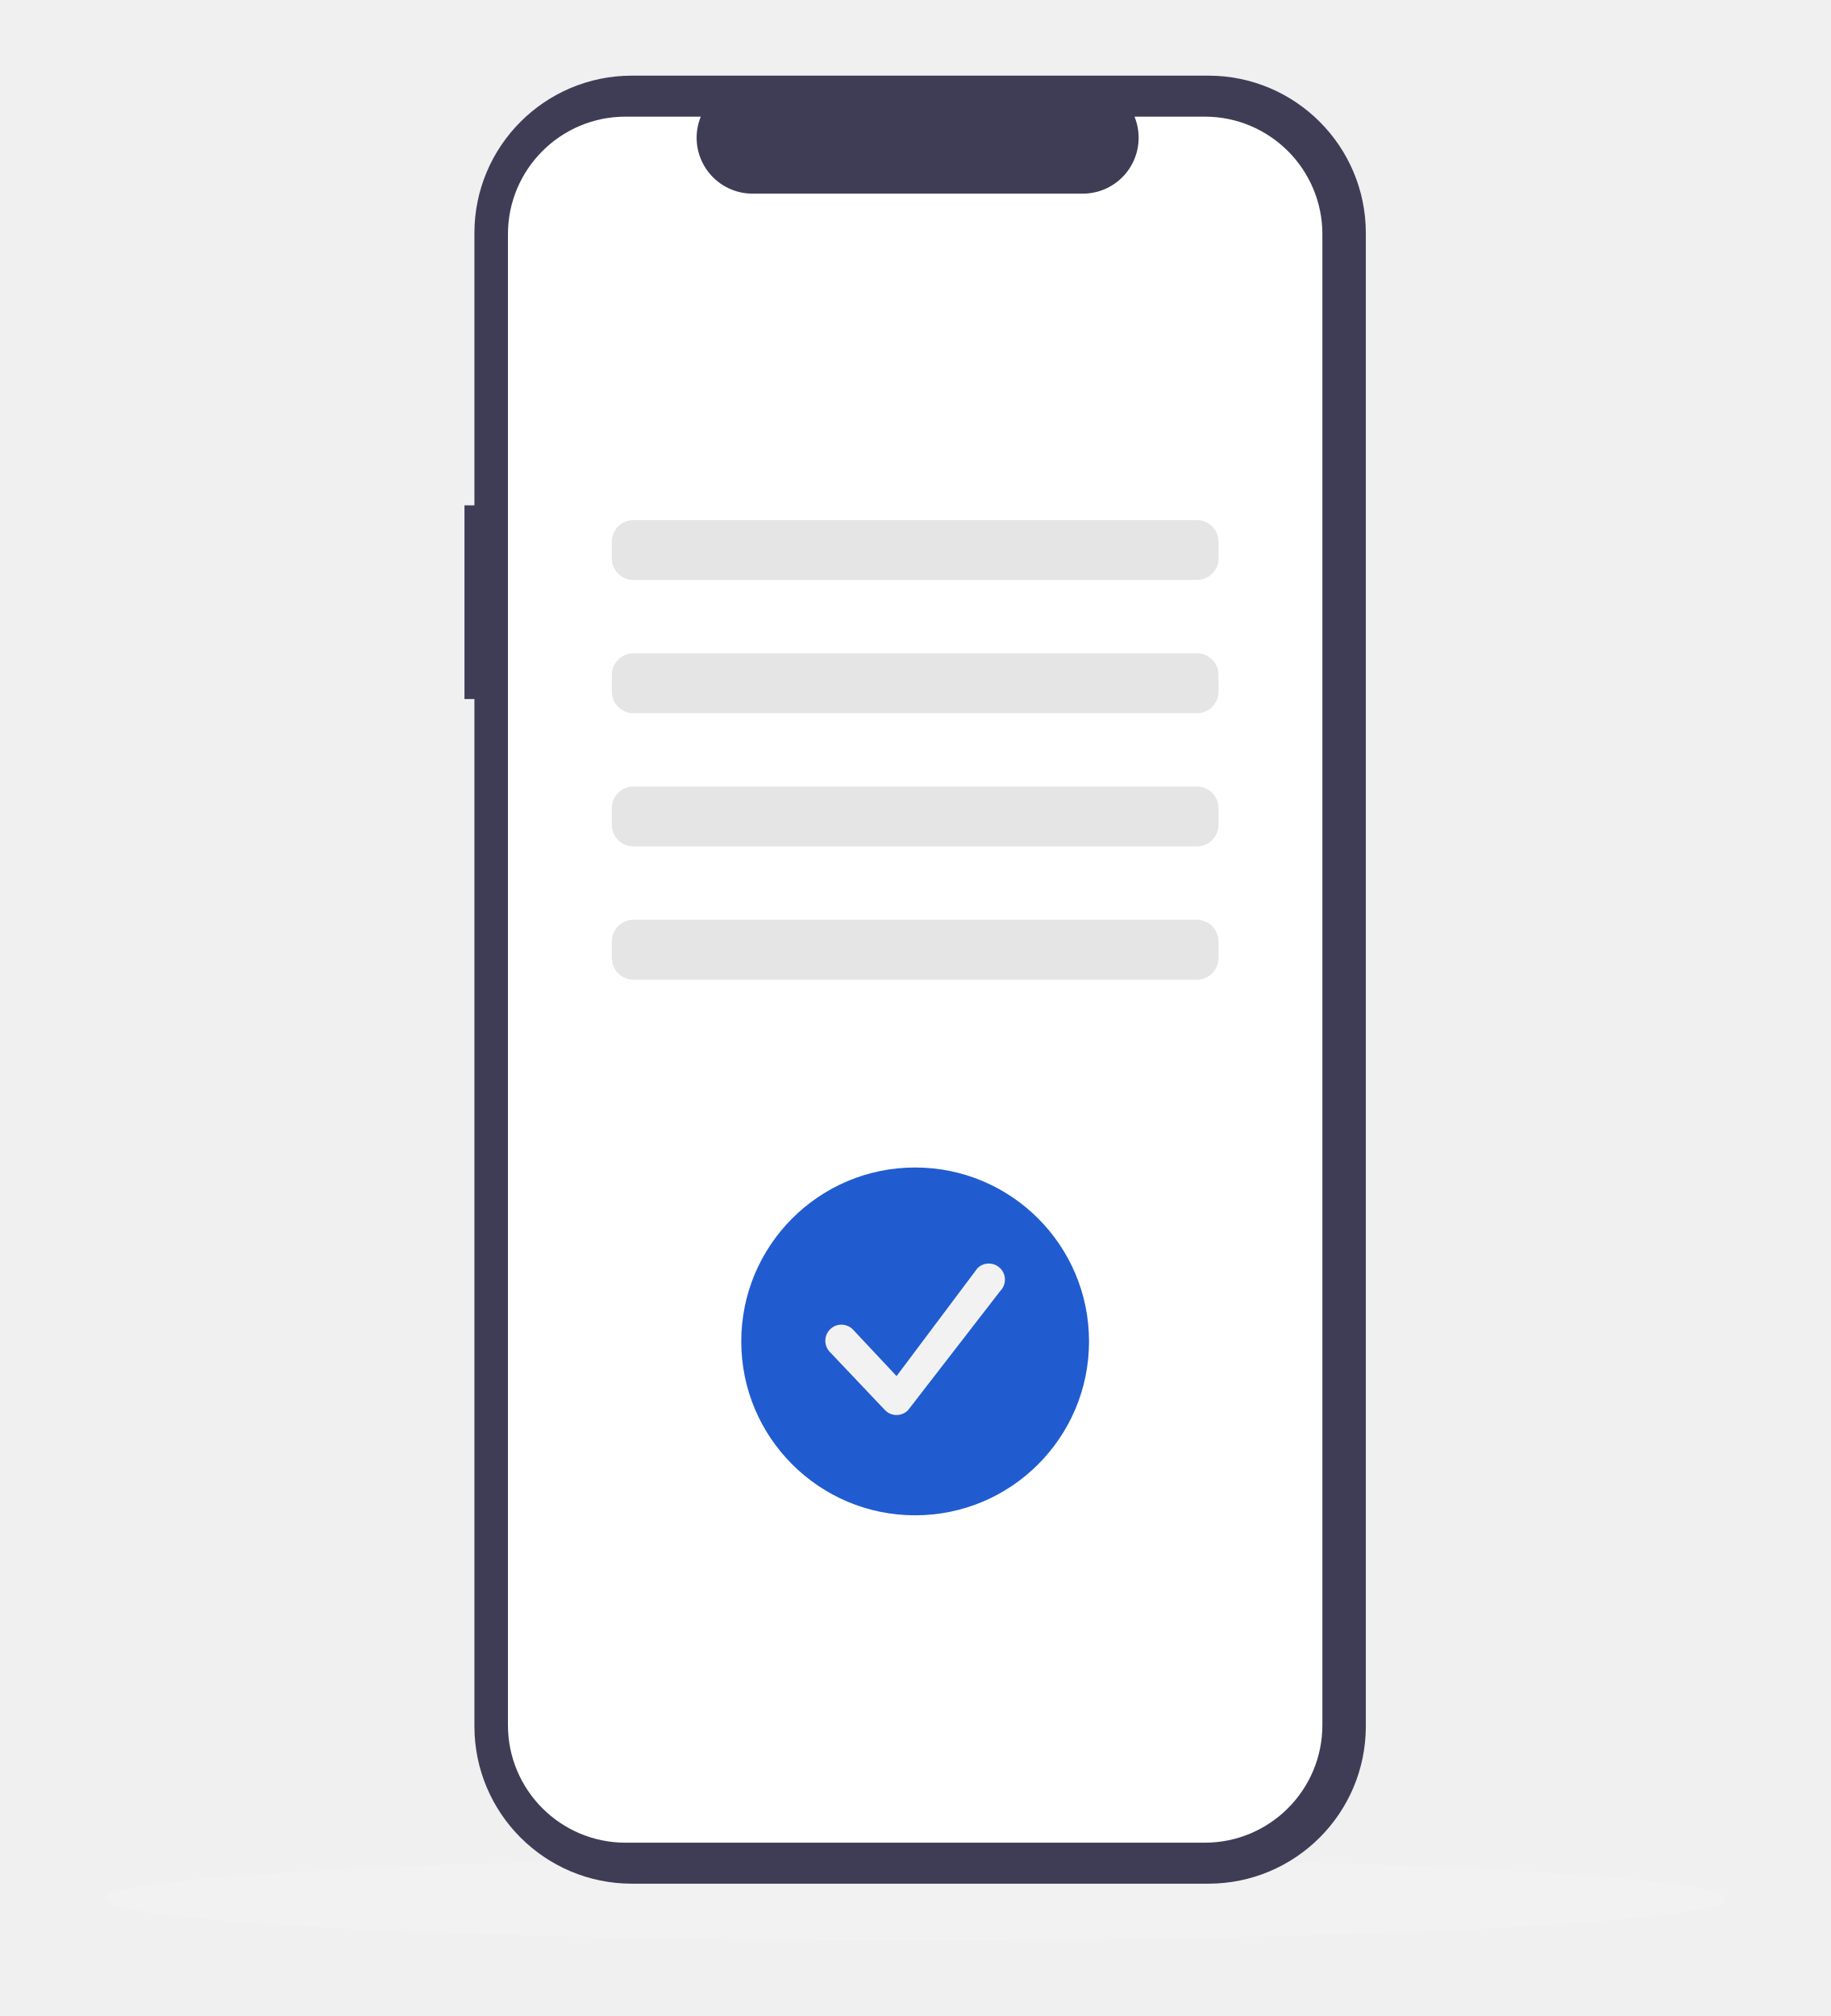
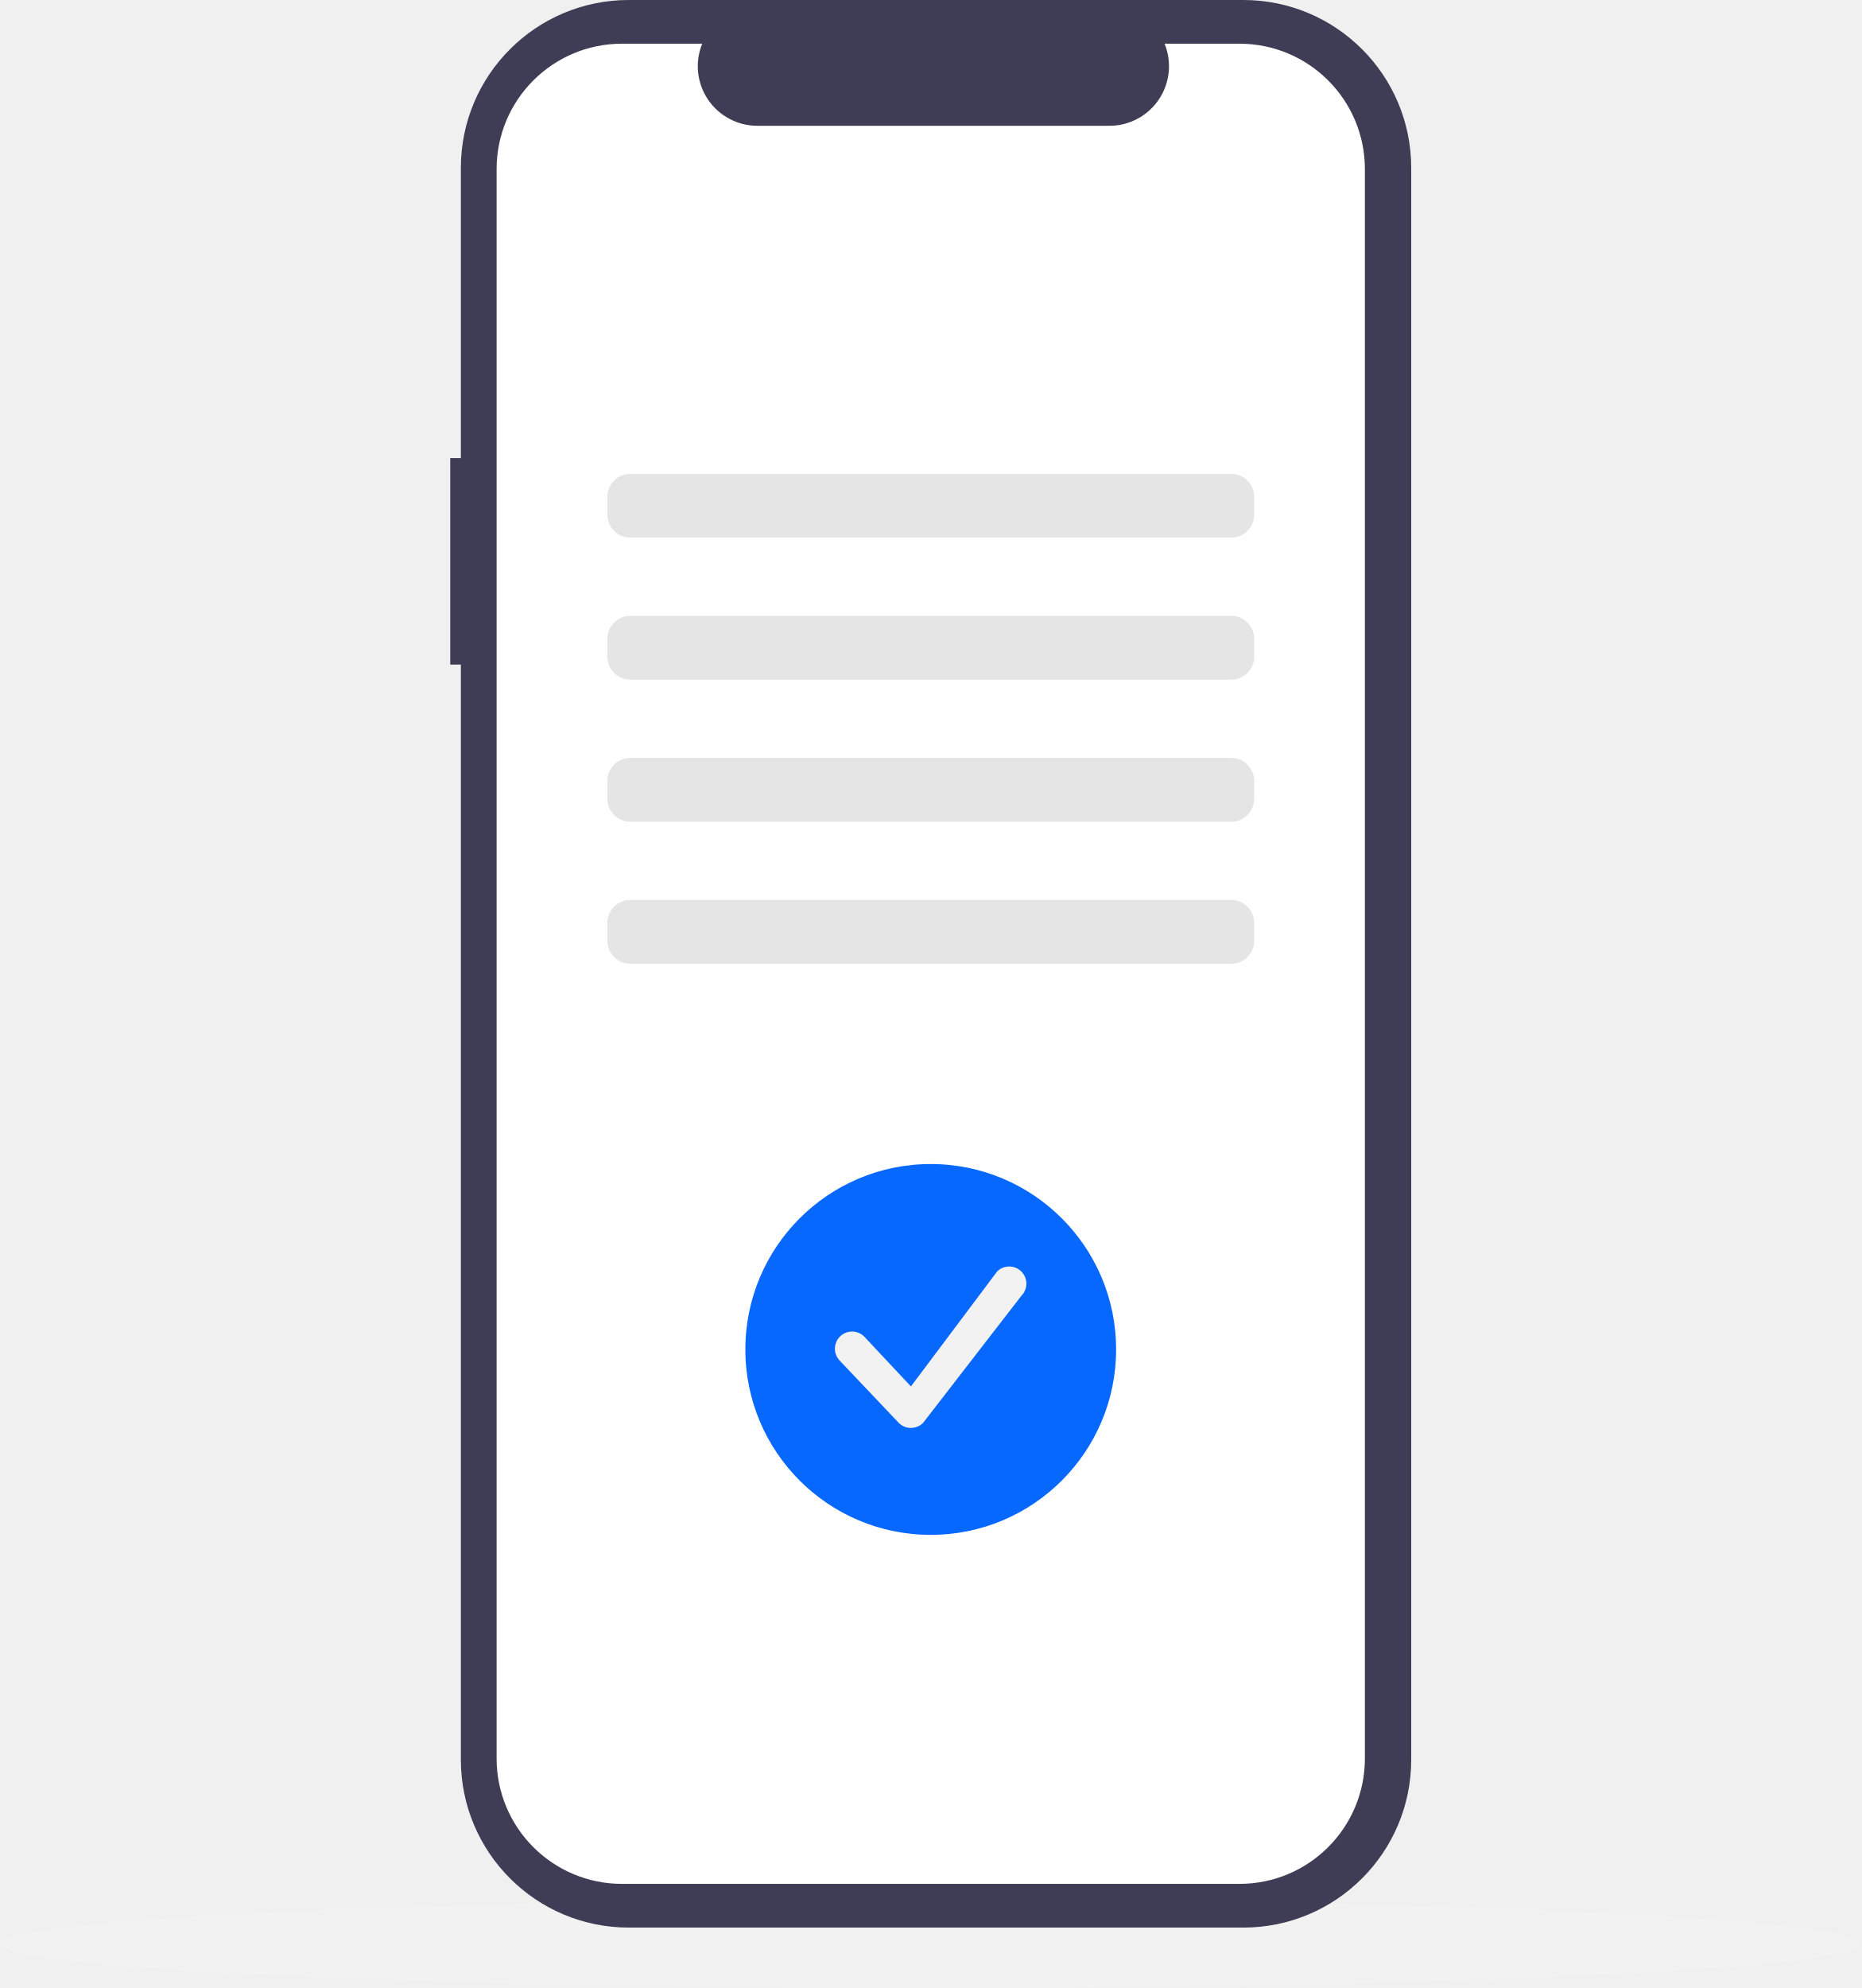
- <svg xmlns="http://www.w3.org/2000/svg" id="Layer_1" version="1.1" viewBox="0 0 677.36 745.95">
-   <defs>
-     <style>
-       .st0 {
-         fill: #205cd0;
-       }
- 
-       .st1 {
-         fill: #3f3d56;
-       }
- 
-       .st2 {
-         fill: #e5e5e5;
-       }
- 
-       .st3 {
-         fill: #fff;
-       }
- 
-       .st4 {
-         fill: #f2f2f2;
-       }
-     </style>
-   </defs>
-   <ellipse class="st4" cx="338.69" cy="702.61" rx="300.1" ry="15.35" />
-   <g>
-     <path class="st1" d="M171.89,186.98h3.68v-100.7c0-32.2,26.09-58.29,58.28-58.29h213.34c32.19,0,58.28,26.09,58.28,58.28h0v552.44c0,32.19-26.09,58.28-58.28,58.28h-213.34c-32.19,0-58.28-26.09-58.28-58.28h0v-380.06h-3.68v-71.68h0Z" />
-     <path class="st3" d="M231.5,43.16h27.85c-4.32,10.57.76,22.64,11.34,26.96,2.48,1.01,5.12,1.53,7.81,1.53h122.22c11.42,0,20.67-9.26,20.67-20.68,0-2.67-.52-5.33-1.53-7.81h26.01c24.04,0,43.52,19.49,43.52,43.52v551.62c0,24.04-19.49,43.52-43.52,43.52h-214.37c-24.04,0-43.52-19.49-43.52-43.52h0V86.68c0-24.04,19.49-43.52,43.52-43.52h0Z" />
-     <rect class="st2" x="226.42" y="241.73" width="224.54" height="22.16" rx="8" ry="8" />
-     <rect class="st2" x="226.42" y="192.44" width="224.54" height="22.16" rx="8" ry="8" />
-     <rect class="st2" x="226.42" y="291.03" width="224.54" height="22.16" rx="8" ry="8" />
-     <rect class="st2" x="226.42" y="340.33" width="224.54" height="22.16" rx="8" ry="8" />
-     <circle class="st0" cx="338.68" cy="496.34" r="64.35" />
-     <path class="st4" d="M331.79,523.58c-1.58,0-3.1-.63-4.21-1.75l-20.4-21.51c-2.32-2.32-2.32-6.09,0-8.43s6.09-2.32,8.43,0l16.19,17.29,29.93-39.91c2.32-2.32,6.09-2.32,8.43,0s2.32,6.09,0,8.43l-34.13,44.12c-1.11,1.12-2.64,1.75-4.21,1.75h-.03Z" />
+ <svg xmlns="http://www.w3.org/2000/svg" width="646.2" height="689.97" viewBox="0 0 646.2 689.97">
+   <g id="_1-apply" data-name="1-apply" transform="translate(-15.59 -27.99)">
+     <ellipse id="Ellipse_1" data-name="Ellipse 1" cx="323.1" cy="15.35" rx="323.1" ry="15.35" transform="translate(15.59 687.26)" fill="#f2f2f2" />
+     <g id="Group_1" data-name="Group 1">
+       <path id="Path_28" data-name="Path 28" d="M171.89,186.98h3.68V86.28a58.278,58.278,0,0,1,58.28-58.29H447.19a58.276,58.276,0,0,1,58.28,58.28h0V638.71a58.276,58.276,0,0,1-58.28,58.28H233.85a58.276,58.276,0,0,1-58.28-58.28h0V258.65h-3.68V186.97h0Z" fill="#3f3d56" />
+       <path id="Path_29" data-name="Path 29" d="M231.5,43.16h27.85A20.678,20.678,0,0,0,278.5,71.65H400.72a20.683,20.683,0,0,0,19.14-28.49h26.01a43.521,43.521,0,0,1,43.52,43.52V638.3a43.521,43.521,0,0,1-43.52,43.52H231.5a43.521,43.521,0,0,1-43.52-43.52h0V86.68A43.521,43.521,0,0,1,231.5,43.16h0Z" fill="#fff" />
+       <rect id="Rectangle_2" data-name="Rectangle 2" width="224.54" height="22.16" rx="8" transform="translate(226.42 241.73)" fill="#e5e5e5" />
+       <rect id="Rectangle_3" data-name="Rectangle 3" width="224.54" height="22.16" rx="8" transform="translate(226.42 192.44)" fill="#e5e5e5" />
+       <rect id="Rectangle_4" data-name="Rectangle 4" width="224.54" height="22.16" rx="8" transform="translate(226.42 291.03)" fill="#e5e5e5" />
+       <rect id="Rectangle_5" data-name="Rectangle 5" width="224.54" height="22.16" rx="8" transform="translate(226.42 340.33)" fill="#e5e5e5" />
+       <circle id="Ellipse_2" data-name="Ellipse 2" cx="64.35" cy="64.35" r="64.35" transform="translate(274.33 431.99)" fill="#0768ff" />
+       <path id="Path_30" data-name="Path 30" d="M331.79,523.58a5.932,5.932,0,0,1-4.21-1.75l-20.4-21.51a5.961,5.961,0,1,1,8.43-8.43l16.19,17.29,29.93-39.91a5.961,5.961,0,0,1,8.43,8.43l-34.13,44.12a5.95,5.95,0,0,1-4.21,1.75h-.03Z" fill="#f2f2f2" />
+     </g>
  </g>
</svg>
